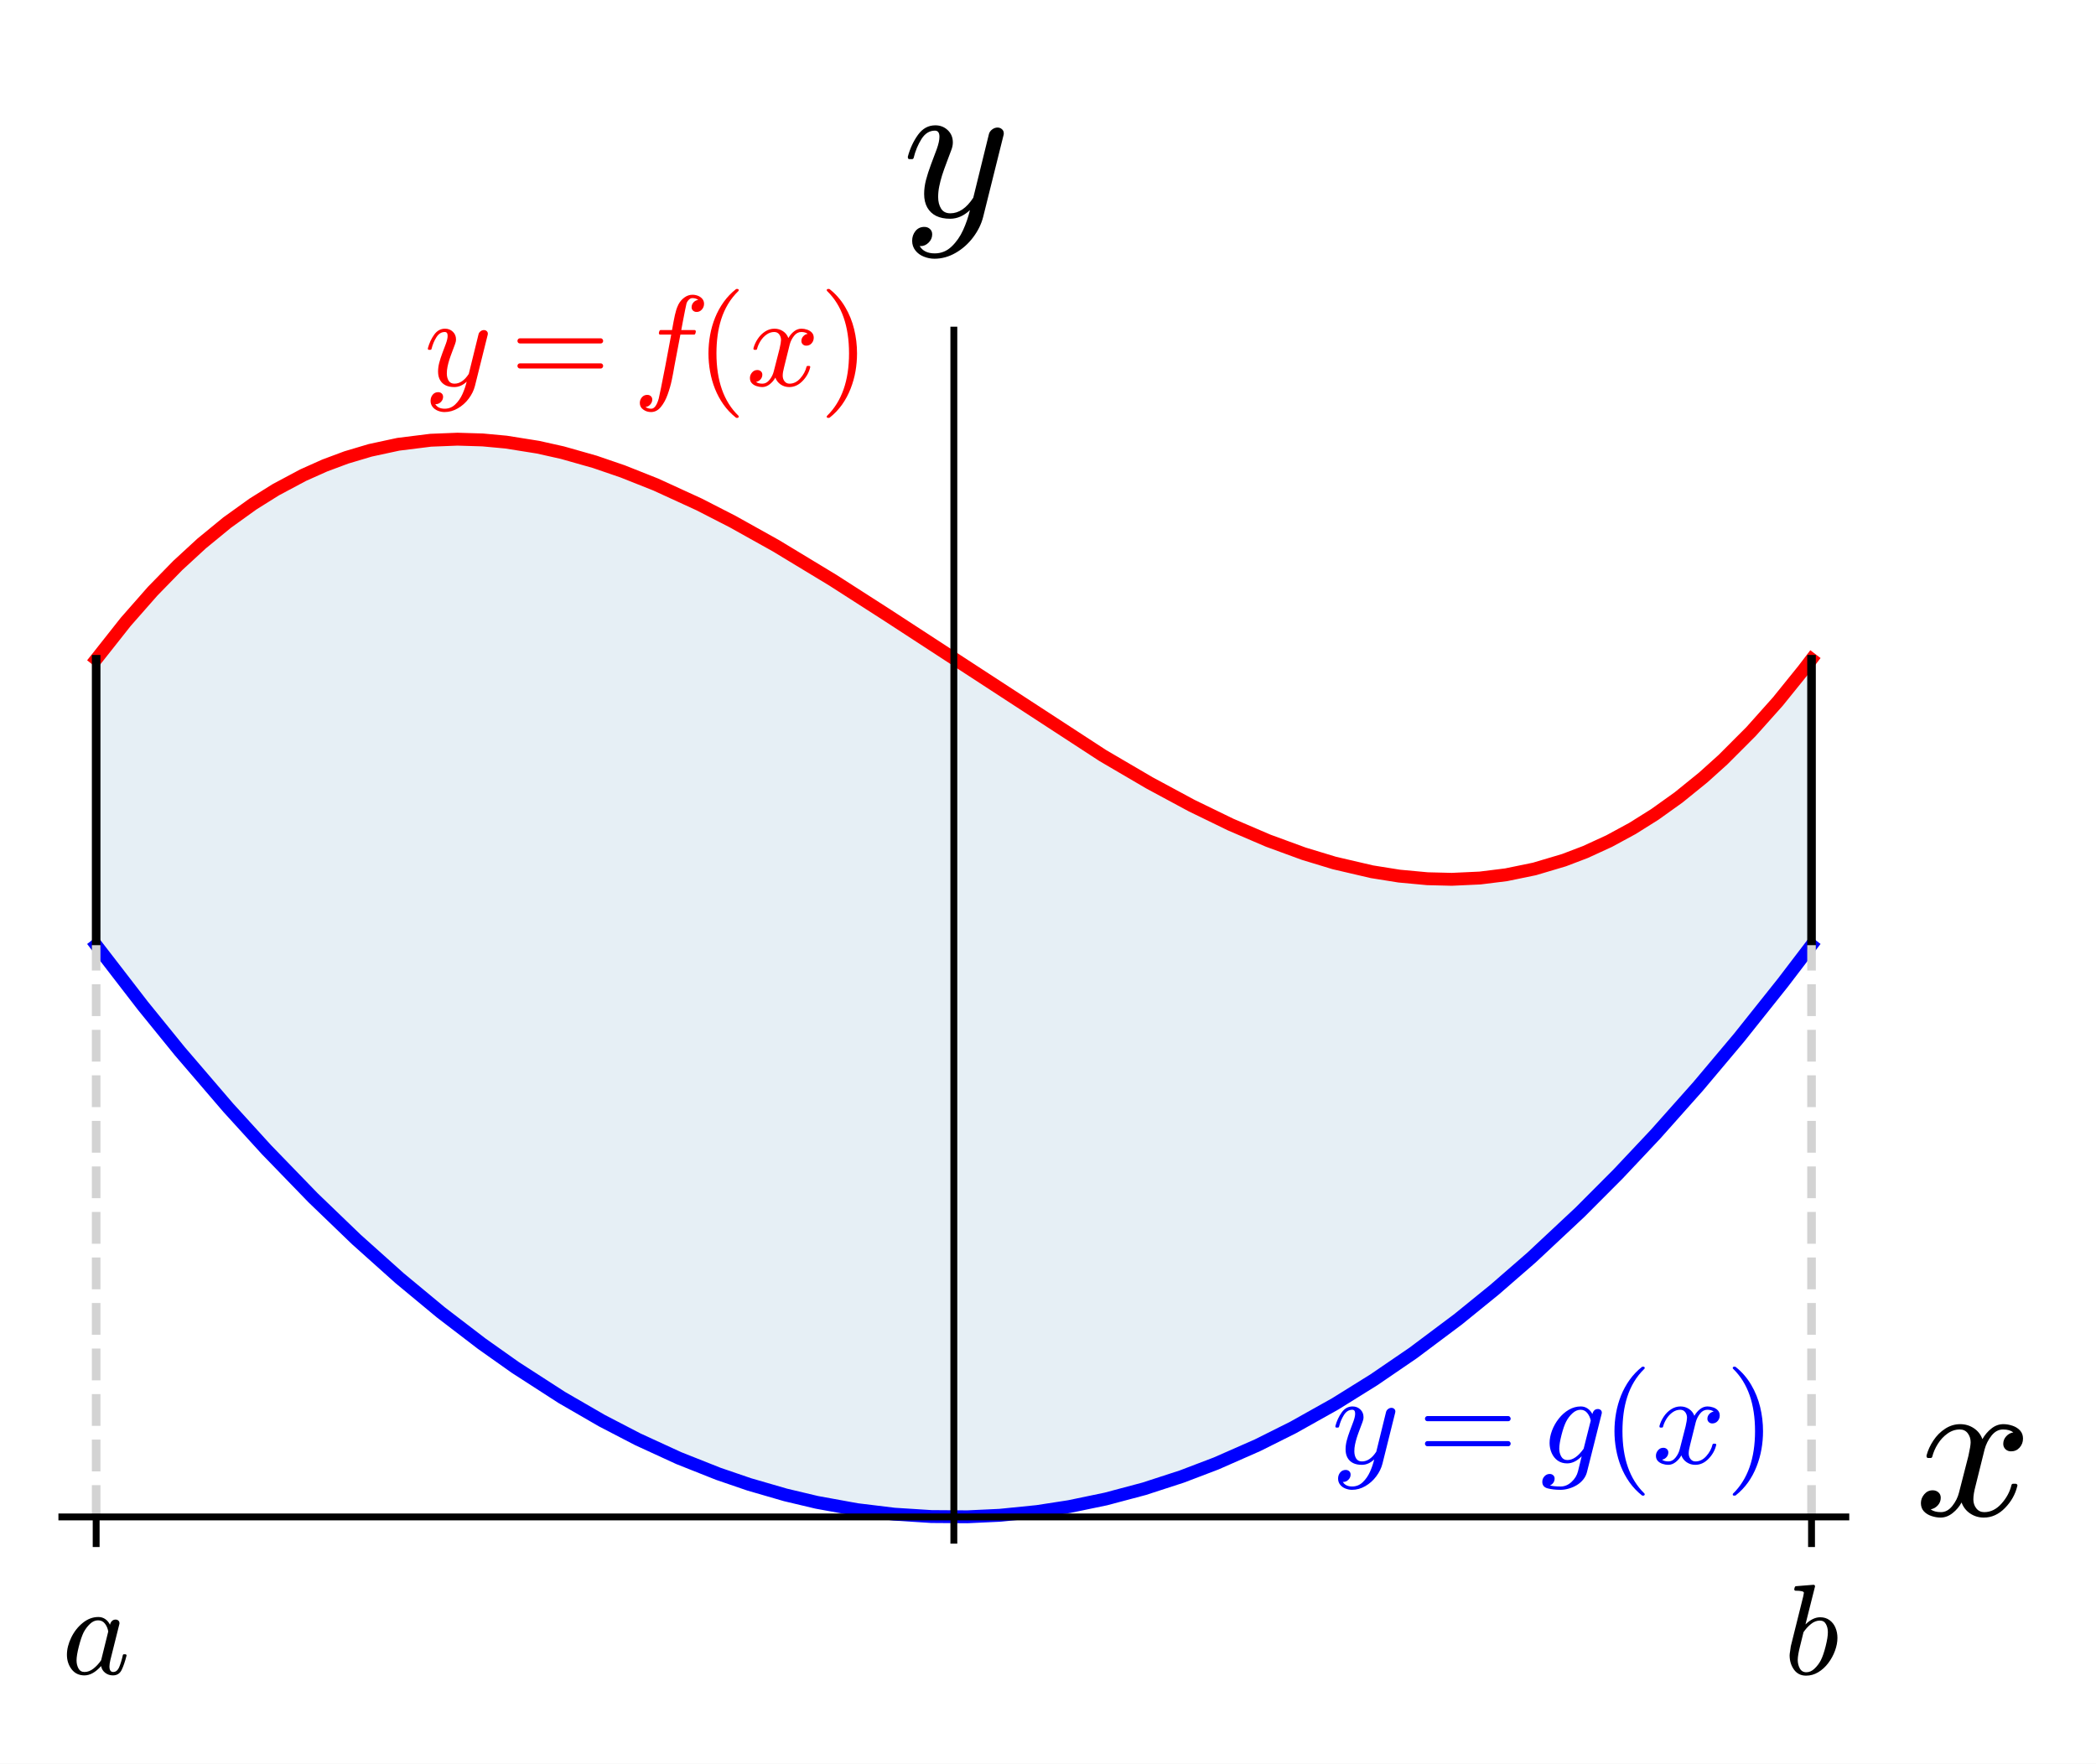
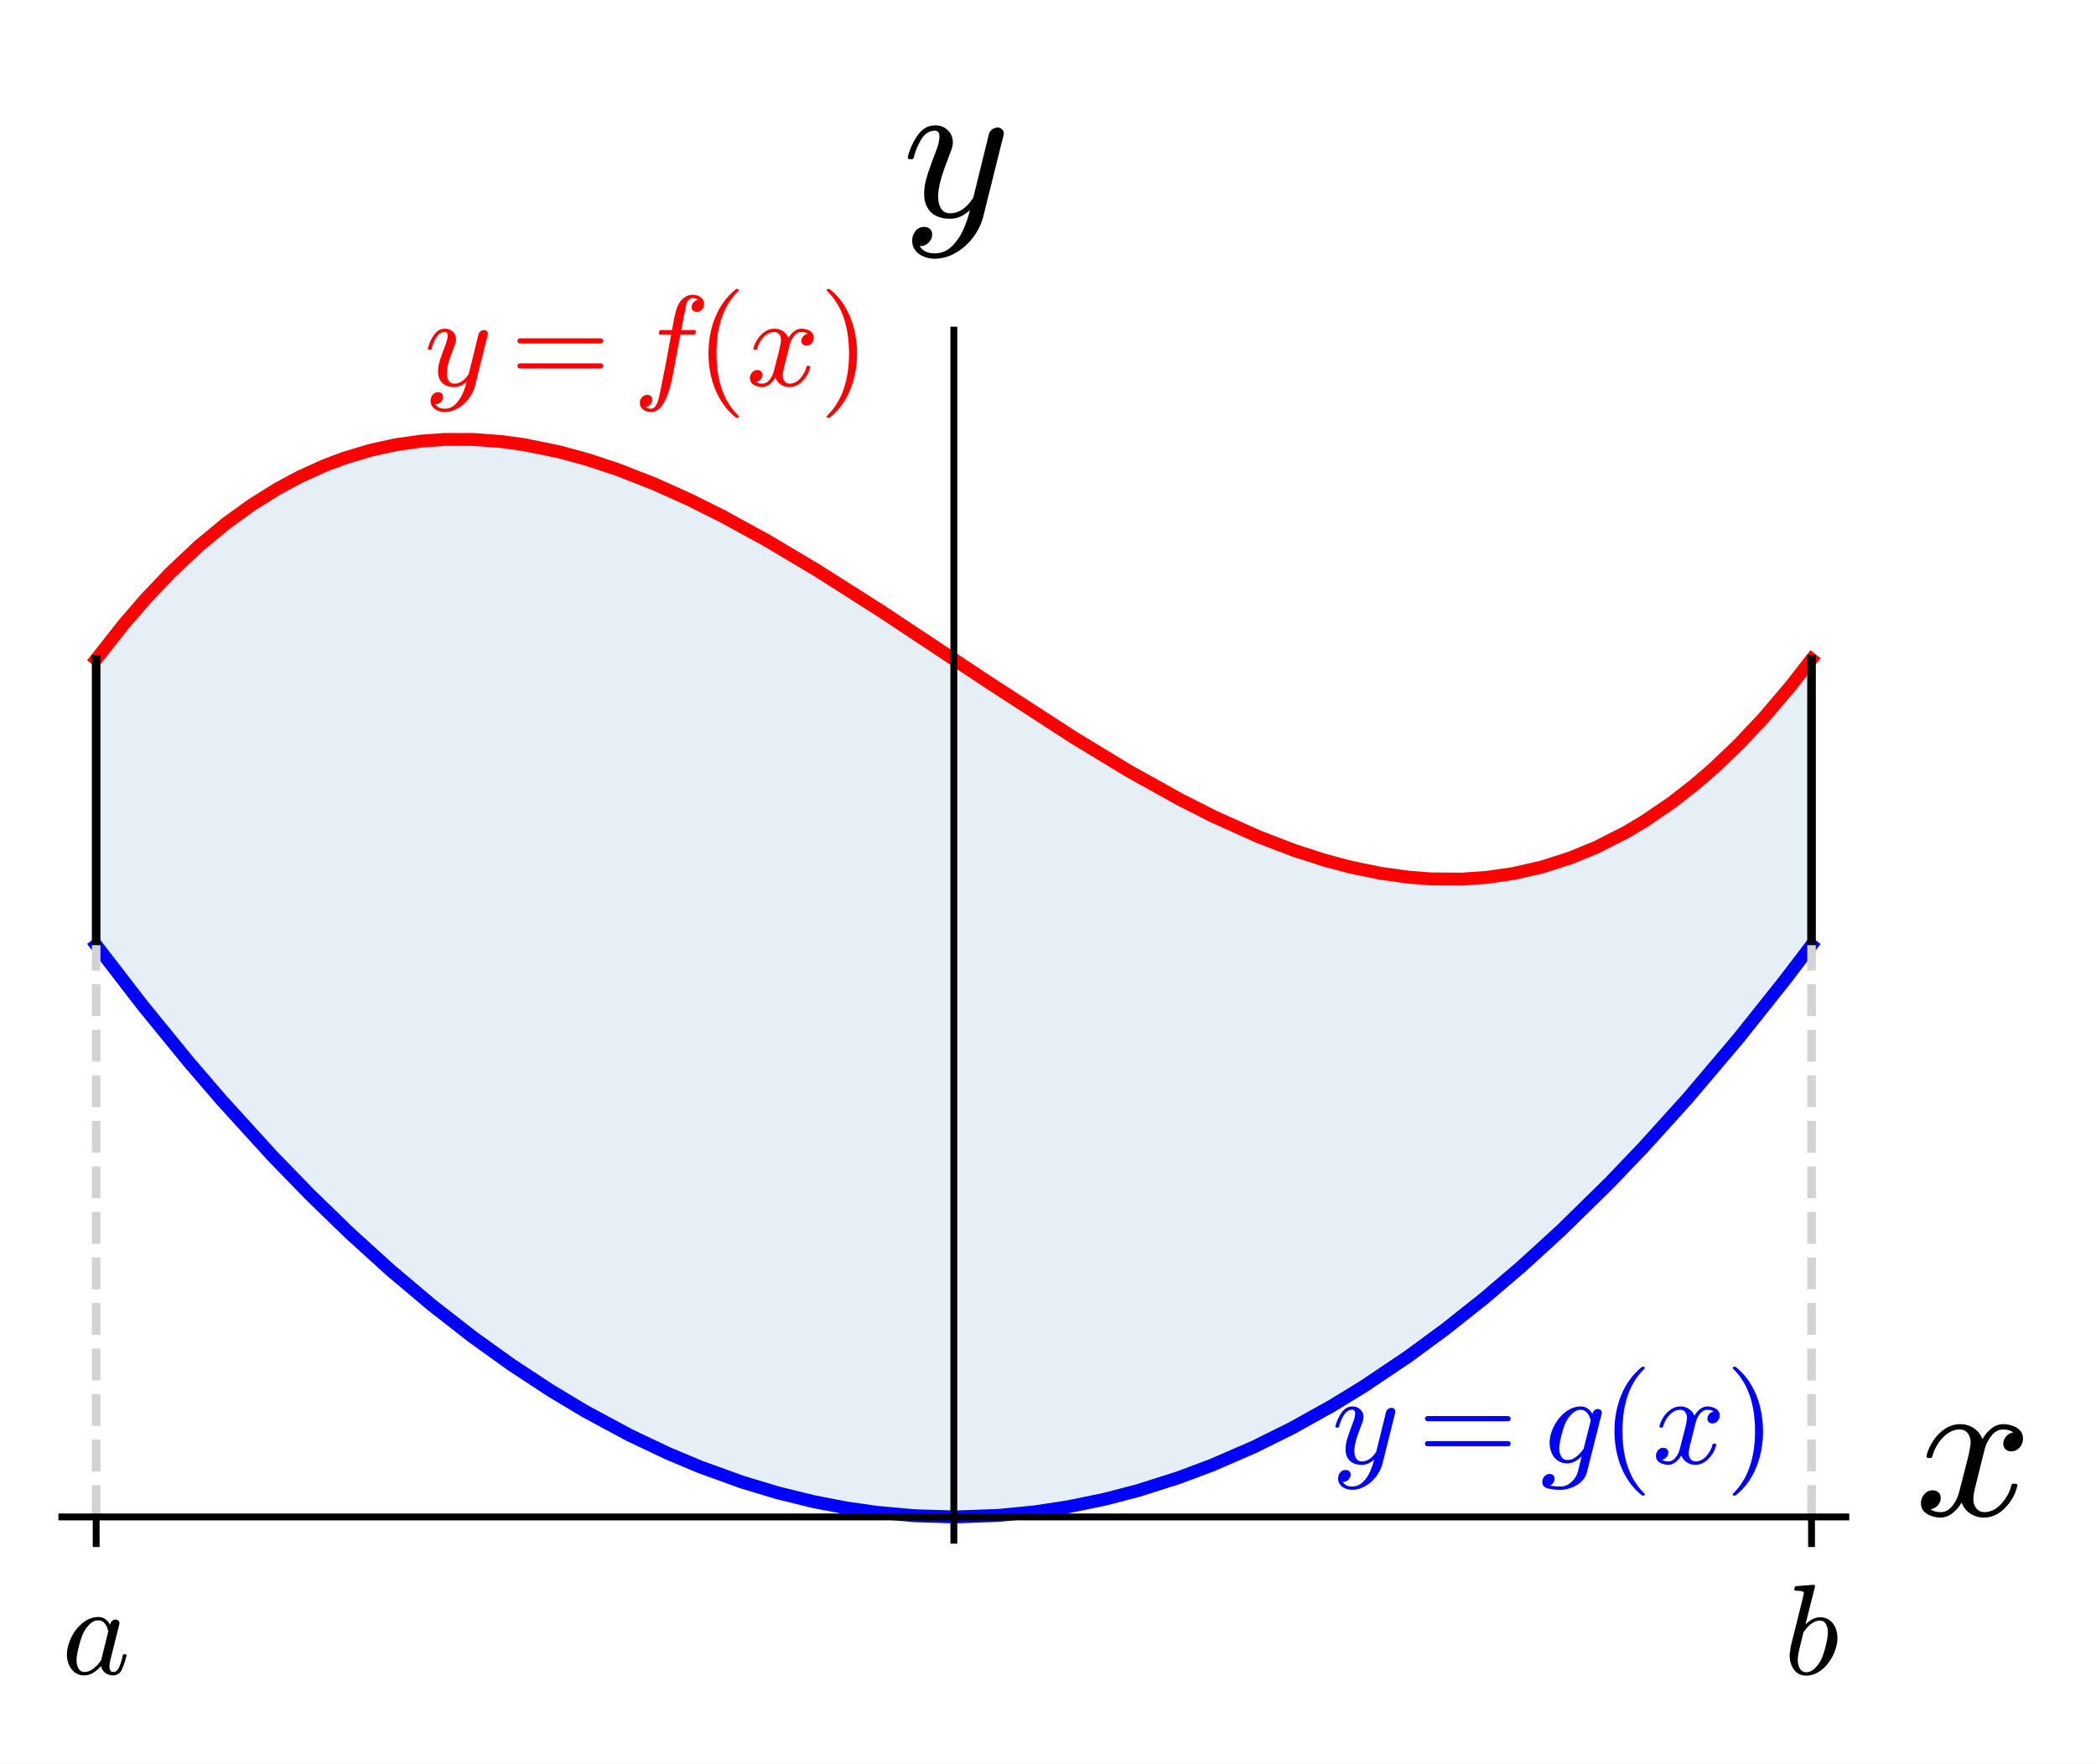
<svg xmlns="http://www.w3.org/2000/svg" xmlns:xlink="http://www.w3.org/1999/xlink" height="205.288pt" version="1.1" viewBox="0 0 243.975 205.288" width="243.975pt">
  <defs>
    <style type="text/css">
*{stroke-linecap:butt;stroke-linejoin:round;}
  </style>
  </defs>
  <g id="figure_1">
    <g id="patch_1">
      <path d="M 0 205.288  L 243.975 205.288  L 243.975 0  L 0 0  z " style="fill:#ffffff;" />
    </g>
    <g id="axes_1">
      <g id="patch_2">
        <path d="M 7.2 179.28  L 214.855 179.28  L 214.855 38.428  L 7.2 38.428  z " style="fill:#ffffff;" />
      </g>
      <g id="patch_3">
-         <path clip-path="url(#p7fbcb86a21)" d="M 210.862 110.015  L 209.954 111.22  L 209.259 112.136  L 207.785 114.054  L 206.452 115.765  L 206.137 116.165  L 204.367 118.394  L 204.094 118.733  L 203.01 120.072  L 201.501 121.911  L 200.395 123.24  L 199.409 124.41  L 198.56 125.406  L 197.785 126.309  L 196.535 127.747  L 195.984 128.374  L 195.054 129.424  L 194.129 130.456  L 192.343 132.417  L 191.808 132.995  L 191.082 133.776  L 190.089 134.831  L 188.564 136.426  L 188.109 136.895  L 186.904 138.126  L 185.301 139.734  L 184.274 140.745  L 183.861 141.148  L 182.958 142.02  L 181.765 143.157  L 180.336 144.493  L 179.536 145.23  L 179.251 145.49  L 177.526 147.042  L 176.251 148.163  L 175.998 148.383  L 175.11 149.148  L 174.161 149.955  L 172.67 151.198  L 171.51 152.144  L 170.4 153.032  L 170.089 153.278  L 168.776 154.302  L 168.1 154.82  L 166.919 155.711  L 166.012 156.383  L 164.707 157.329  L 163.269 158.346  L 162.935 158.579  L 162.006 159.217  L 160.843 160  L 159.628 160.798  L 158.211 161.705  L 157.966 161.859  L 156.248 162.916  L 155.524 163.35  L 154.86 163.742  L 154.171 164.142  L 152.696 164.977  L 152.051 165.333  L 150.818 165.998  L 149.63 166.62  L 148.557 167.166  L 147.261 167.805  L 147.073 167.895  L 145.65 168.566  L 144.498 169.09  L 144.075 169.278  L 143.082 169.71  L 141.432 170.398  L 140.967 170.586  L 139.221 171.263  L 138.208 171.638  L 137.278 171.97  L 136.376 172.28  L 135.413 172.6  L 134.803 172.796  L 133.765 173.119  L 132.823 173.399  L 131.112 173.878  L 130.16 174.127  L 129.258 174.352  L 128.46 174.542  L 127.723 174.71  L 126.083 175.058  L 125.83 175.108  L 124.971 175.273  L 123.782 175.485  L 122.222 175.735  L 121.953 175.774  L 120.923 175.917  L 119.675 176.072  L 118.446 176.204  L 117.242 176.313  L 116.675 176.358  L 115.653 176.428  L 114.191 176.504  L 113.923 176.515  L 112.609 176.555  L 111.118 176.571  L 110.339 176.568  L 109.971 176.564  L 108.362 176.524  L 107.886 176.505  L 106.858 176.455  L 105.432 176.362  L 104.229 176.263  L 103.225 176.165  L 102.156 176.046  L 101.327 175.943  L 100.729 175.863  L 99.607 175.7  L 98.725 175.561  L 97.948 175.429  L 96.033 175.07  L 95.539 174.969  L 94.453 174.737  L 93.103 174.426  L 92.358 174.244  L 91.787 174.099  L 90.679 173.806  L 88.994 173.329  L 88.023 173.037  L 87.089 172.745  L 86.15 172.438  L 85.011 172.051  L 84.908 172.015  L 83.785 171.615  L 82.325 171.07  L 81.366 170.696  L 80.114 170.19  L 79.139 169.781  L 78.231 169.389  L 77.475 169.053  L 76.096 168.423  L 75.025 167.916  L 74.034 167.433  L 73.035 166.932  L 71.934 166.366  L 71.796 166.293  L 69.898 165.275  L 69.569 165.093  L 68.756 164.639  L 67.246 163.771  L 66.585 163.382  L 64.999 162.423  L 64.185 161.919  L 63.18 161.283  L 62.165 160.628  L 61.408 160.13  L 60.529 159.543  L 59.428 158.792  L 58.589 158.208  L 57.487 157.429  L 56.324 156.588  L 55.629 156.077  L 53.979 154.839  L 53.804 154.705  L 52.378 153.602  L 51.492 152.902  L 50.702 152.27  L 49.14 150.995  L 47.961 150.011  L 47.319 149.468  L 46.235 148.538  L 45.369 147.783  L 44.048 146.613  L 43.416 146.045  L 42.024 144.776  L 41.73 144.504  L 40.213 143.084  L 39.581 142.484  L 38.297 141.248  L 37.691 140.656  L 36.662 139.642  L 34.982 137.955  L 34.224 137.181  L 33.34 136.268  L 32.258 135.138  L 31.397 134.227  L 29.756 132.464  L 29.469 132.152  L 28.401 130.981  L 26.75 129.141  L 26.706 129.092  L 24.799 126.919  L 24.526 126.605  L 23.153 125.006  L 22.339 124.047  L 21.53 123.084  L 20.232 121.522  L 19.27 120.349  L 17.797 118.528  L 17.698 118.406  L 16.368 116.736  L 15.027 115.029  L 14.107 113.843  L 13.013 112.419  L 12.112 111.235  L 11.193 110.015  L 11.193 76.737  L 11.956 75.732  L 12.95 74.457  L 13.982 73.173  L 14.637 72.38  L 15.293 71.603  L 16.357 70.377  L 17.069 69.581  L 17.77 68.816  L 18.61 67.923  L 19.451 67.055  L 19.722 66.781  L 20.689 65.825  L 21.656 64.903  L 22.52 64.108  L 22.756 63.896  L 23.463 63.27  L 24.17 62.662  L 24.95 62.012  L 25.691 61.414  L 26.432 60.834  L 27.321 60.164  L 27.91 59.734  L 28.788 59.115  L 29.449 58.666  L 30.11 58.231  L 30.919 57.718  L 32.096 57.009  L 32.865 56.569  L 33.635 56.148  L 34.242 55.829  L 35.279 55.31  L 36.263 54.848  L 37.532 54.294  L 37.793 54.186  L 38.79 53.793  L 39.549 53.512  L 40.308 53.248  L 41.482 52.872  L 42.784 52.5  L 43.095 52.418  L 44.033 52.187  L 45.246 51.922  L 46.355 51.715  L 47.785 51.494  L 48.038 51.461  L 49.381 51.31  L 50.134 51.244  L 51.089 51.182  L 51.923 51.145  L 53.245 51.12  L 54.355 51.13  L 55.783 51.185  L 56.18 51.208  L 57.161 51.281  L 58.574 51.421  L 58.906 51.461  L 60.021 51.609  L 60.867 51.739  L 61.713 51.882  L 62.62 52.053  L 63.118 52.153  L 64.427 52.439  L 65.46 52.687  L 66.466 52.948  L 67.373 53.199  L 68.097 53.409  L 69.235 53.758  L 70.018 54.011  L 70.943 54.322  L 71.868 54.647  L 72.474 54.868  L 73.716 55.337  L 74.479 55.637  L 75.63 56.105  L 76.33 56.399  L 77.767 57.024  L 78.365 57.293  L 79.716 57.916  L 80.587 58.33  L 81.362 58.706  L 82.121 59.082  L 83.658 59.862  L 84.099 60.091  L 85.264 60.705  L 86.567 61.409  L 87.051 61.675  L 88.517 62.493  L 89.445 63.021  L 90.31 63.52  L 91.694 64.331  L 92.278 64.678  L 93.686 65.525  L 94.499 66.02  L 95.281 66.501  L 96.92 67.52  L 97.183 67.685  L 98.6 68.58  L 99.012 68.843  L 100.278 69.654  L 101.841 70.665  L 102.17 70.878  L 103.266 71.594  L 104.657 72.507  L 105.105 72.803  L 106.723 73.873  L 107.998 74.719  L 108.257 74.891  L 109.835 75.942  L 110.26 76.225  L 111.988 77.378  L 112.263 77.561  L 113.606 78.455  L 114.52 79.063  L 115.09 79.441  L 116.829 80.592  L 117.88 81.284  L 118.433 81.647  L 119.256 82.185  L 120.351 82.898  L 121.941 83.926  L 122.28 84.144  L 124.014 85.248  L 124.795 85.741  L 125.542 86.209  L 126.493 86.8  L 127.284 87.287  L 128.372 87.951  L 129.616 88.7  L 130.852 89.432  L 132.045 90.128  L 132.482 90.38  L 133.796 91.126  L 134.737 91.652  L 135.34 91.984  L 136.281 92.495  L 137.965 93.388  L 138.706 93.771  L 139.884 94.367  L 140.24 94.544  L 141.792 95.299  L 142.563 95.663  L 143.259 95.985  L 144.981 96.755  L 145.242 96.868  L 147.046 97.624  L 147.622 97.856  L 148.42 98.169  L 149.83 98.698  L 150.96 99.1  L 151.761 99.372  L 152.719 99.684  L 154.079 100.101  L 154.502 100.224  L 155.321 100.453  L 156.958 100.876  L 157.912 101.1  L 158.638 101.259  L 159.696 101.472  L 160.224 101.57  L 161.383 101.767  L 162.871 101.979  L 163.91 102.1  L 164.824 102.188  L 166.156 102.283  L 166.725 102.311  L 167.546 102.34  L 168.986 102.353  L 170.189 102.328  L 170.465 102.317  L 171.401 102.267  L 172.275 102.201  L 173.149 102.116  L 173.495 102.077  L 174.49 101.949  L 175.313 101.824  L 176.136 101.682  L 177.185 101.474  L 177.776 101.344  L 178.612 101.145  L 179.754 100.842  L 180.538 100.613  L 181.289 100.377  L 182.041 100.126  L 183.15 99.725  L 183.376 99.639  L 184.534 99.176  L 185.551 98.735  L 186.312 98.386  L 187.072 98.019  L 187.31 97.901  L 188.066 97.514  L 188.821 97.109  L 190.018 96.431  L 190.574 96.1  L 191.321 95.641  L 192.068 95.164  L 192.614 94.803  L 193.579 94.142  L 194.37 93.577  L 195.162 92.991  L 195.38 92.826  L 196.387 92.043  L 197.322 91.284  L 198.257 90.495  L 199.279 89.597  L 200.265 88.696  L 200.54 88.439  L 201.72 87.303  L 202.501 86.524  L 203.282 85.721  L 203.825 85.151  L 204.605 84.311  L 205.451 83.376  L 206.296 82.414  L 206.945 81.656  L 207.582 80.898  L 208.275 80.054  L 208.968 79.191  L 209.928 77.964  L 210.862 76.737  z " style="fill:#cde0eb;opacity:0.5;" />
+         <path clip-path="url(#p147204008f)" d="M 210.862 110.015  L 209.446 111.89  L 208.98 112.5  L 207.57 114.332  L 207.209 114.797  L 205.632 116.806  L 204.595 118.109  L 203.825 119.066  L 202.835 120.287  L 201.441 121.984  L 200.878 122.661  L 199.587 124.199  L 198.841 125.078  L 198.058 125.992  L 196.956 127.265  L 195.889 128.482  L 194.366 130.192  L 193.911 130.697  L 192.52 132.224  L 191.629 133.189  L 190.778 134.1  L 189.817 135.117  L 188.759 136.224  L 187.739 137.275  L 186.819 138.212  L 185.618 139.418  L 184.374 140.647  L 184.053 140.961  L 182.726 142.244  L 181.539 143.371  L 181.239 143.653  L 179.776 145.01  L 179.147 145.585  L 177.806 146.793  L 176.734 147.741  L 175.922 148.449  L 174.267 149.866  L 174.011 150.081  L 172.81 151.082  L 172.208 151.576  L 171.145 152.438  L 169.529 153.717  L 168.728 154.339  L 167.299 155.426  L 166.384 156.109  L 165.642 156.654  L 164.914 157.181  L 163.512 158.177  L 162.835 158.648  L 162.169 159.106  L 160.418 160.281  L 159.226 161.058  L 158.378 161.6  L 158.102 161.773  L 156.52 162.751  L 155.441 163.399  L 154.93 163.7  L 153.849 164.327  L 153.055 164.776  L 151.342 165.718  L 150.308 166.268  L 149.67 166.6  L 148.621 167.134  L 147.427 167.724  L 146.776 168.038  L 145.589 168.595  L 144.567 169.059  L 143.529 169.517  L 142.674 169.883  L 141.16 170.508  L 140.886 170.618  L 139.217 171.265  L 138.868 171.396  L 137.622 171.848  L 136.161 172.353  L 135.615 172.534  L 134.138 173.005  L 133.337 173.248  L 132.915 173.372  L 131.634 173.736  L 130.761 173.971  L 129.823 174.212  L 128.52 174.528  L 127.441 174.772  L 126.293 175.015  L 125.597 175.154  L 124.204 175.412  L 123.415 175.547  L 122.078 175.756  L 121.429 175.849  L 120.199 176.01  L 119.471 176.095  L 118.255 176.222  L 117.85 176.26  L 116.907 176.34  L 115.518 176.437  L 114.9 176.471  L 113.74 176.522  L 112.225 176.562  L 112.025 176.565  L 110.793 176.571  L 109.216 176.549  L 108.125 176.515  L 107.915 176.507  L 106.997 176.463  L 105.671 176.38  L 104.125 176.253  L 103.744 176.217  L 102.68 176.106  L 101.374 175.949  L 100.681 175.856  L 99.752 175.722  L 98.28 175.486  L 97.25 175.304  L 96.67 175.195  L 95.486 174.958  L 94.234 174.688  L 93.747 174.577  L 92.798 174.352  L 91.482 174.02  L 90.661 173.801  L 89.598 173.505  L 87.962 173.019  L 87.664 172.926  L 86.834 172.663  L 85.668 172.277  L 84.242 171.78  L 83.396 171.473  L 82.087 170.978  L 81.497 170.748  L 80.228 170.237  L 79.415 169.898  L 78.478 169.496  L 77.691 169.15  L 76.669 168.688  L 75.636 168.207  L 74.863 167.838  L 73.373 167.103  L 72.261 166.536  L 71.452 166.113  L 69.937 165.296  L 69.756 165.197  L 68.005 164.211  L 67.748 164.063  L 66.541 163.356  L 65.243 162.573  L 64.204 161.931  L 63.083 161.221  L 62.703 160.977  L 61.511 160.198  L 60.144 159.281  L 59.536 158.866  L 58.656 158.256  L 57.024 157.096  L 56.014 156.361  L 55.096 155.681  L 54.208 155.013  L 52.881 153.994  L 52.293 153.535  L 51.676 153.049  L 50.121 151.799  L 49.434 151.237  L 48.271 150.272  L 47.491 149.614  L 45.928 148.271  L 45.327 147.746  L 44.383 146.913  L 43.582 146.195  L 42.33 145.057  L 41.648 144.428  L 39.955 142.84  L 39.035 141.961  L 38.223 141.176  L 37.193 140.167  L 36.772 139.751  L 35.117 138.092  L 34.36 137.32  L 33.142 136.063  L 32.273 135.154  L 31.073 133.882  L 30.288 133.04  L 29.356 132.029  L 28.491 131.081  L 27.715 130.221  L 26.224 128.547  L 25.252 127.44  L 24.649 126.747  L 23.164 125.019  L 22.171 123.847  L 21.37 122.892  L 20.127 121.394  L 18.849 119.831  L 17.857 118.604  L 17.207 117.792  L 15.811 116.03  L 15.36 115.455  L 14.463 114.304  L 12.763 112.092  L 11.938 111.005  L 11.193 110.015  L 11.193 76.737  L 12.303 75.282  L 13.342 73.964  L 13.773 73.43  L 14.43 72.63  L 15.087 71.846  L 15.855 70.95  L 16.624 70.077  L 16.935 69.729  L 17.824 68.757  L 18.714 67.814  L 18.993 67.525  L 19.806 66.697  L 20.619 65.894  L 21.039 65.487  L 21.745 64.82  L 22.437 64.183  L 23.129 63.563  L 23.927 62.869  L 24.595 62.306  L 25.262 61.758  L 26.364 60.886  L 27.529 60.011  L 28.517 59.303  L 29.34 58.739  L 30.179 58.186  L 31.43 57.405  L 32.335 56.871  L 32.824 56.593  L 34.05 55.929  L 34.873 55.509  L 35.697 55.11  L 35.851 55.038  L 36.878 54.574  L 37.81 54.179  L 38.743 53.811  L 38.971 53.724  L 40.054 53.335  L 41.374 52.905  L 42.469 52.586  L 43.061 52.427  L 43.86 52.228  L 44.659 52.046  L 45.142 51.944  L 46.089 51.762  L 46.826 51.637  L 47.56 51.526  L 48.294 51.429  L 49.003 51.348  L 49.993 51.256  L 50.878 51.194  L 51.762 51.151  L 52.642 51.126  L 52.979 51.122  L 54.037 51.124  L 55.013 51.15  L 55.921 51.193  L 56.828 51.254  L 57.733 51.332  L 58.296 51.39  L 59.483 51.534  L 60.438 51.671  L 61.001 51.76  L 62.55 52.039  L 62.982 52.125  L 64.433 52.44  L 65.104 52.6  L 66.27 52.896  L 67.663 53.282  L 68.341 53.482  L 69.437 53.822  L 70.814 54.278  L 71.725 54.596  L 71.929 54.669  L 73.255 55.16  L 73.943 55.425  L 75.668 56.121  L 76.204 56.346  L 77.641 56.969  L 78.152 57.197  L 79.393 57.765  L 80.236 58.162  L 81.49 58.769  L 82.604 59.324  L 83.092 59.572  L 84.121 60.102  L 85.654 60.914  L 86.303 61.265  L 87.067 61.684  L 88.311 62.377  L 89.172 62.865  L 90.028 63.357  L 91.575 64.261  L 92.363 64.729  L 93.246 65.259  L 94.841 66.23  L 95.081 66.377  L 96.588 67.312  L 97.319 67.77  L 98.698 68.643  L 99.576 69.203  L 100.675 69.909  L 101.412 70.386  L 102.489 71.086  L 103.169 71.531  L 104.852 72.635  L 105.688 73.188  L 106.598 73.79  L 107.519 74.401  L 108.543 75.082  L 109.078 75.438  L 110.196 76.183  L 111.873 77.301  L 112.663 77.827  L 113.902 78.652  L 114.193 78.845  L 115.302 79.582  L 116.612 80.449  L 117.293 80.897  L 118.635 81.779  L 119.25 82.181  L 120.42 82.943  L 121.555 83.678  L 122.39 84.214  L 123.141 84.694  L 124.985 85.86  L 125.75 86.338  L 126.945 87.079  L 127.886 87.656  L 128.376 87.953  L 130.023 88.943  L 130.209 89.053  L 131.364 89.732  L 132.792 90.557  L 133.38 90.892  L 134.479 91.509  L 135.355 91.993  L 136.975 92.867  L 137.379 93.081  L 138.415 93.621  L 139.512 94.181  L 140.256 94.553  L 141.351 95.088  L 142.942 95.839  L 143.922 96.286  L 144.538 96.56  L 145.994 97.188  L 146.445 97.377  L 147.987 98  L 148.467 98.186  L 149.18 98.457  L 150.618 98.98  L 151.771 99.376  L 153.008 99.775  L 153.906 100.05  L 154.274 100.158  L 155.945 100.62  L 156.576 100.782  L 157.278 100.953  L 158.866 101.307  L 159.594 101.452  L 160.695 101.653  L 161.596 101.8  L 162.338 101.908  L 163.16 102.015  L 163.982 102.108  L 164.632 102.171  L 165.514 102.242  L 166.539 102.303  L 167.546 102.34  L 168.61 102.355  L 169.387 102.349  L 170.164 102.328  L 170.49 102.316  L 171.297 102.273  L 172.105 102.215  L 172.987 102.133  L 173.617 102.063  L 174.333 101.971  L 175.333 101.821  L 176.182 101.673  L 177.032 101.506  L 178.179 101.25  L 178.735 101.114  L 179.523 100.906  L 180.787 100.536  L 181.335 100.362  L 182.082 100.112  L 182.828 99.845  L 183.269 99.68  L 184.573 99.159  L 185.794 98.626  L 186.996 98.057  L 187.67 97.719  L 188.446 97.312  L 189.221 96.887  L 189.602 96.672  L 190.39 96.211  L 191.178 95.73  L 191.387 95.599  L 192.327 94.994  L 193.121 94.46  L 193.914 93.906  L 194.525 93.464  L 195.264 92.914  L 196.002 92.346  L 197.174 91.405  L 198.077 90.649  L 198.687 90.121  L 199.489 89.408  L 200.589 88.393  L 201.393 87.623  L 202.348 86.678  L 203.303 85.699  L 203.401 85.597  L 204.326 84.615  L 205.25 83.6  L 205.977 82.78  L 207.142 81.423  L 207.653 80.812  L 208.423 79.871  L 209.081 79.048  L 209.74 78.208  L 210.862 76.737  z " style="fill:#cde0eb;opacity:0.5;" />
      </g>
      <g id="matplotlib.axis_1">
        <g id="xtick_1">
          <g id="line2d_1">
            <defs>
-               <path d="M 0 0  L 0 3.5  " id="m92820d88c0" style="stroke:#000000;stroke-width:0.8;" />
+               <path d="M 0 0  L 0 3.5  " id="m48e0ab5bf4" style="stroke:#000000;stroke-width:0.8;" />
            </defs>
            <g>
-               <use style="stroke:#000000;stroke-width:0.8;" x="11.193" xlink:href="#m92820d88c0" y="176.571" />
+               <use style="stroke:#000000;stroke-width:0.8;" x="11.193" xlink:href="#m48e0ab5bf4" y="176.571" />
            </g>
          </g>
          <g id="text_1">
            <defs>
              <path d="M 17.391 -1.125  Q 11.078 -1.125 7.438 3.641  Q 3.812 8.406 3.812 14.891  Q 3.812 21.297 7.125 28.172  Q 10.453 35.062 16.094 39.625  Q 21.734 44.188 28.219 44.188  Q 31.203 44.188 33.547 42.578  Q 35.891 40.969 37.203 38.188  Q 38.328 42.188 41.609 42.188  Q 42.875 42.188 43.719 41.422  Q 44.578 40.672 44.578 39.406  Q 44.578 39.109 44.547 38.953  Q 44.531 38.812 44.484 38.625  L 37.5 10.688  Q 36.812 7.719 36.812 5.812  Q 36.812 1.516 39.703 1.516  Q 42.828 1.516 44.453 5.484  Q 46.094 9.469 47.219 14.703  Q 47.406 15.281 48 15.281  L 49.219 15.281  Q 49.609 15.281 49.844 14.938  Q 50.094 14.594 50.094 14.312  Q 48.344 7.328 46.266 3.094  Q 44.188 -1.125 39.5 -1.125  Q 36.141 -1.125 33.547 0.844  Q 30.953 2.828 30.328 6.109  Q 23.875 -1.125 17.391 -1.125  z M 17.484 1.516  Q 21.094 1.516 24.484 4.219  Q 27.875 6.938 30.328 10.594  Q 30.422 10.688 30.422 10.891  L 35.797 32.625  L 35.891 32.906  Q 35.297 36.469 33.312 39.031  Q 31.344 41.609 27.984 41.609  Q 24.609 41.609 21.703 38.844  Q 18.797 36.078 16.797 32.328  Q 14.844 28.328 13.062 21.344  Q 11.281 14.359 11.281 10.5  Q 11.281 7.031 12.766 4.266  Q 14.266 1.516 17.484 1.516  z " id="Cmmi10-97" />
            </defs>
            <g transform="translate(7.218368 194.969)scale(0.15 -0.15)">
              <use transform="translate(0 0.8125)" xlink:href="#Cmmi10-97" />
            </g>
          </g>
        </g>
        <g id="xtick_2">
          <g id="line2d_2">
            <g>
-               <use style="stroke:#000000;stroke-width:0.8;" x="210.862" xlink:href="#m92820d88c0" y="176.571" />
+               <use style="stroke:#000000;stroke-width:0.8;" x="210.862" xlink:href="#m48e0ab5bf4" y="176.571" />
            </g>
          </g>
          <g id="text_2">
            <defs>
              <path d="M 17.281 -1.125  Q 11.234 -1.125 7.859 3.609  Q 4.5 8.344 4.5 14.703  Q 4.5 15.625 4.953 18.328  Q 5.422 21.047 5.422 21.688  L 15.094 60.5  Q 15.484 62.203 15.578 63.188  Q 15.578 64.797 9.078 64.797  Q 8.109 64.797 8.109 66.109  Q 8.156 66.359 8.328 66.984  Q 8.5 67.625 8.766 67.969  Q 9.031 68.312 9.516 68.312  L 23 69.391  Q 24.219 69.391 24.219 68.109  L 16.797 38.625  Q 22.469 44.188 28.219 44.188  Q 32.469 44.188 35.516 41.938  Q 38.578 39.703 40.094 36.031  Q 41.609 32.375 41.609 28.219  Q 41.609 23.391 39.719 18.234  Q 37.844 13.094 34.516 8.672  Q 31.203 4.25 26.75 1.562  Q 22.312 -1.125 17.281 -1.125  z M 17.484 1.516  Q 20.906 1.516 23.875 4.375  Q 26.859 7.234 28.719 10.797  Q 30.719 14.797 32.453 21.656  Q 34.188 28.516 34.188 32.625  Q 34.188 36.188 32.688 38.891  Q 31.203 41.609 27.984 41.609  Q 24.359 41.609 21.062 38.938  Q 17.781 36.281 15.281 32.625  L 12.5 21.297  Q 10.891 14.984 10.797 11.188  Q 10.797 7.422 12.422 4.469  Q 14.062 1.516 17.484 1.516  z " id="Cmmi10-98" />
            </defs>
            <g transform="translate(207.6368 194.969)scale(0.15 -0.15)">
              <use transform="translate(0 0.609375)" xlink:href="#Cmmi10-98" />
            </g>
          </g>
        </g>
        <g id="text_3">
          <defs>
            <path d="M 7.812 2.875  Q 9.578 1.516 12.797 1.516  Q 15.922 1.516 18.312 4.516  Q 20.703 7.516 21.578 11.078  L 26.125 28.812  Q 27.203 33.641 27.203 35.406  Q 27.203 37.891 25.812 39.75  Q 24.422 41.609 21.922 41.609  Q 18.75 41.609 15.969 39.625  Q 13.188 37.641 11.281 34.594  Q 9.375 31.547 8.594 28.422  Q 8.406 27.781 7.812 27.781  L 6.594 27.781  Q 5.812 27.781 5.812 28.719  L 5.812 29  Q 6.781 32.719 9.125 36.25  Q 11.469 39.797 14.859 41.984  Q 18.266 44.188 22.125 44.188  Q 25.781 44.188 28.734 42.234  Q 31.688 40.281 32.906 36.922  Q 34.625 39.984 37.281 42.078  Q 39.938 44.188 43.109 44.188  Q 45.266 44.188 47.5 43.422  Q 49.75 42.672 51.172 41.109  Q 52.594 39.547 52.594 37.203  Q 52.594 34.672 50.953 32.828  Q 49.312 31 46.781 31  Q 45.172 31 44.094 32.031  Q 43.016 33.062 43.016 34.625  Q 43.016 36.719 44.453 38.297  Q 45.906 39.891 47.906 40.188  Q 46.094 41.609 42.922 41.609  Q 39.703 41.609 37.328 38.625  Q 34.969 35.641 33.984 31.984  L 29.594 14.312  Q 28.516 10.297 28.516 7.719  Q 28.516 5.172 29.953 3.344  Q 31.391 1.516 33.797 1.516  Q 38.484 1.516 42.156 5.641  Q 45.844 9.766 47.016 14.703  Q 47.219 15.281 47.797 15.281  L 49.031 15.281  Q 49.422 15.281 49.656 15.016  Q 49.906 14.75 49.906 14.406  Q 49.906 14.312 49.812 14.109  Q 48.391 8.156 43.844 3.516  Q 39.312 -1.125 33.594 -1.125  Q 29.938 -1.125 26.984 0.844  Q 24.031 2.828 22.797 6.203  Q 21.234 3.266 18.469 1.062  Q 15.719 -1.125 12.594 -1.125  Q 10.453 -1.125 8.172 -0.359  Q 5.906 0.391 4.484 1.953  Q 3.078 3.516 3.078 5.906  Q 3.078 8.25 4.703 10.172  Q 6.344 12.109 8.797 12.109  Q 10.453 12.109 11.578 11.109  Q 12.703 10.109 12.703 8.5  Q 12.703 6.391 11.297 4.828  Q 9.906 3.266 7.812 2.875  z " id="Cmmi10-120" />
          </defs>
          <g transform="translate(222.8551 176.5713)scale(0.24 -0.24)">
            <use transform="translate(0 0.8125)" xlink:href="#Cmmi10-120" />
          </g>
        </g>
      </g>
      <g id="matplotlib.axis_2">
        <g id="text_4">
          <defs>
            <path d="M 8.406 -14.312  Q 10.5 -17.922 15.719 -17.922  Q 20.453 -17.922 23.922 -14.594  Q 27.391 -11.281 29.516 -6.562  Q 31.641 -1.859 32.812 3.078  Q 28.375 -1.125 23.188 -1.125  Q 19.234 -1.125 16.453 0.234  Q 13.672 1.609 12.125 4.312  Q 10.594 7.031 10.594 10.891  Q 10.594 14.156 11.469 17.594  Q 12.359 21.047 13.938 25.266  Q 15.531 29.5 16.703 32.625  Q 18.016 36.281 18.016 38.625  Q 18.016 41.609 15.828 41.609  Q 11.859 41.609 9.297 37.531  Q 6.734 33.453 5.516 28.422  Q 5.328 27.781 4.688 27.781  L 3.516 27.781  Q 2.688 27.781 2.688 28.719  L 2.688 29  Q 4.297 34.969 7.609 39.578  Q 10.938 44.188 16.016 44.188  Q 19.578 44.188 22.047 41.844  Q 24.516 39.5 24.516 35.891  Q 24.516 34.031 23.688 31.984  Q 23.25 30.766 21.688 26.656  Q 20.125 22.562 19.281 19.875  Q 18.453 17.188 17.922 14.594  Q 17.391 12.016 17.391 9.422  Q 17.391 6.109 18.797 3.812  Q 20.219 1.516 23.297 1.516  Q 29.5 1.516 34.422 9.078  L 42 39.891  Q 42.328 41.219 43.547 42.156  Q 44.781 43.109 46.188 43.109  Q 47.406 43.109 48.312 42.328  Q 49.219 41.547 49.219 40.281  Q 49.219 39.703 49.125 39.5  L 39.203 -0.297  Q 37.891 -5.422 34.375 -10.109  Q 30.859 -14.797 25.906 -17.656  Q 20.953 -20.516 15.578 -20.516  Q 12.984 -20.516 10.438 -19.5  Q 7.906 -18.5 6.344 -16.5  Q 4.781 -14.5 4.781 -11.812  Q 4.781 -9.078 6.391 -7.078  Q 8.016 -5.078 10.688 -5.078  Q 12.312 -5.078 13.406 -6.078  Q 14.5 -7.078 14.5 -8.688  Q 14.5 -10.984 12.781 -12.688  Q 11.078 -14.406 8.797 -14.406  Q 8.688 -14.359 8.594 -14.328  Q 8.5 -14.312 8.406 -14.312  z " id="Cmmi10-121" />
          </defs>
          <g transform="translate(105.0276 25.3875)scale(0.24 -0.24)">
            <use transform="translate(0 0.8125)" xlink:href="#Cmmi10-121" />
          </g>
        </g>
      </g>
      <g id="line2d_3">
-         <path clip-path="url(#p7fbcb86a21)" d="M 11.193 76.737  L 14.637 72.38  L 17.77 68.816  L 20.689 65.825  L 23.463 63.27  L 26.432 60.834  L 29.449 58.666  L 32.096 57.009  L 35.279 55.31  L 37.793 54.186  L 40.308 53.248  L 43.095 52.418  L 46.355 51.715  L 50.134 51.244  L 53.245 51.12  L 56.18 51.208  L 58.906 51.461  L 62.62 52.053  L 65.46 52.687  L 69.235 53.758  L 72.474 54.868  L 76.33 56.399  L 81.362 58.706  L 85.264 60.705  L 90.31 63.52  L 96.92 67.52  L 103.266 71.594  L 128.372 87.951  L 133.796 91.126  L 138.706 93.771  L 143.259 95.985  L 147.622 97.856  L 151.761 99.372  L 155.321 100.453  L 159.696 101.472  L 162.871 101.979  L 166.156 102.283  L 168.986 102.353  L 172.275 102.201  L 175.313 101.824  L 178.612 101.145  L 182.041 100.126  L 184.534 99.176  L 187.31 97.901  L 190.018 96.431  L 192.614 94.803  L 195.38 92.826  L 198.257 90.495  L 200.54 88.439  L 203.825 85.151  L 206.945 81.656  L 209.928 77.964  L 210.862 76.737  L 210.862 76.737  " style="fill:none;stroke:#ff0000;stroke-linecap:square;stroke-width:1.5;" />
+         <path clip-path="url(#p147204008f)" d="M 11.193 76.737  L 14.43 72.63  L 16.935 69.729  L 19.806 66.697  L 23.129 63.563  L 26.364 60.886  L 29.34 58.739  L 32.335 56.871  L 34.873 55.509  L 37.81 54.179  L 40.054 53.335  L 43.061 52.427  L 46.089 51.762  L 49.003 51.348  L 51.762 51.151  L 55.013 51.15  L 58.296 51.39  L 61.001 51.76  L 65.104 52.6  L 68.341 53.482  L 71.929 54.669  L 76.204 56.346  L 80.236 58.162  L 84.121 60.102  L 89.172 62.865  L 95.081 66.377  L 102.489 71.086  L 115.302 79.582  L 124.985 85.86  L 131.364 89.732  L 137.379 93.081  L 141.351 95.088  L 146.445 97.377  L 150.618 98.98  L 154.274 100.158  L 157.278 100.953  L 160.695 101.653  L 163.982 102.108  L 166.539 102.303  L 170.164 102.328  L 172.987 102.133  L 176.182 101.673  L 179.523 100.906  L 182.828 99.845  L 185.794 98.626  L 189.221 96.887  L 191.387 95.599  L 194.525 93.464  L 197.174 91.405  L 199.489 89.408  L 202.348 86.678  L 205.25 83.6  L 208.423 79.871  L 210.862 76.737  L 210.862 76.737  " style="fill:none;stroke:#ff0000;stroke-linecap:square;stroke-width:1.5;" />
      </g>
      <g id="line2d_4">
-         <path clip-path="url(#p7fbcb86a21)" d="M 11.193 110.015  L 16.64 117.079  L 20.928 122.362  L 26.562 128.929  L 31.011 133.817  L 36.433 139.414  L 41.49 144.281  L 46.512 148.777  L 51.318 152.763  L 56.078 156.408  L 59.99 159.177  L 65.395 162.666  L 70.064 165.366  L 74.238 167.533  L 79.009 169.725  L 83.613 171.552  L 87.205 172.782  L 91.433 174.007  L 95.07 174.871  L 99.747 175.722  L 104.086 176.25  L 108.421 176.526  L 112.6 176.555  L 116.366 176.381  L 120.718 175.944  L 124.441 175.37  L 128.712 174.483  L 133.163 173.299  L 137.559 171.871  L 141.561 170.346  L 146.375 168.228  L 150.514 166.159  L 155.427 163.407  L 159.921 160.608  L 164.485 157.489  L 169.732 153.558  L 173.966 150.119  L 178.255 146.391  L 183.903 141.107  L 188.348 136.649  L 192.707 132.02  L 197.643 126.473  L 202.439 120.771  L 207.535 114.377  L 210.862 110.015  L 210.862 110.015  " style="fill:none;stroke:#0000ff;stroke-linecap:square;stroke-width:1.5;" />
+         <path clip-path="url(#p147204008f)" d="M 11.193 110.015  L 16.644 117.085  L 21.943 123.577  L 25.799 128.065  L 31.721 134.571  L 36.113 139.095  L 40.675 143.52  L 45.473 147.874  L 50.292 151.938  L 55.008 155.616  L 59.487 158.832  L 64.041 161.828  L 68.06 164.243  L 73.27 167.051  L 77.791 169.195  L 81.51 170.753  L 86.367 172.51  L 90.552 173.772  L 94.725 174.796  L 98.519 175.527  L 102.018 176.029  L 106.435 176.43  L 111.261 176.571  L 116.23 176.391  L 120.385 175.987  L 124.377 175.381  L 128.596 174.51  L 132.467 173.502  L 137.211 171.993  L 141.153 170.511  L 145.951 168.427  L 150.405 166.217  L 155.069 163.619  L 158.694 161.399  L 163.871 157.924  L 168.236 154.716  L 172.787 151.101  L 177.088 147.43  L 181.711 143.208  L 187.332 137.691  L 191.327 133.513  L 196.466 127.826  L 202.363 120.865  L 207.684 114.185  L 210.862 110.015  L 210.862 110.015  " style="fill:none;stroke:#0000ff;stroke-linecap:square;stroke-width:1.5;" />
      </g>
      <g id="line2d_5">
-         <path clip-path="url(#p7fbcb86a21)" d="M 11.193 110.015  L 11.193 76.737  " style="fill:none;stroke:#000000;stroke-linecap:square;" />
+         <path clip-path="url(#p147204008f)" d="M 11.193 110.015  L 11.193 76.737  " style="fill:none;stroke:#000000;stroke-linecap:square;" />
      </g>
      <g id="line2d_6">
-         <path clip-path="url(#p7fbcb86a21)" d="M 210.862 110.015  L 210.862 76.737  " style="fill:none;stroke:#000000;stroke-linecap:square;" />
+         <path clip-path="url(#p147204008f)" d="M 210.862 110.015  L 210.862 76.737  " style="fill:none;stroke:#000000;stroke-linecap:square;" />
      </g>
      <g id="line2d_7">
-         <path clip-path="url(#p7fbcb86a21)" d="M 11.193 176.571  L 11.193 110.015  " style="fill:none;stroke:#d3d3d3;stroke-dasharray:3.7,1.6;stroke-dashoffset:0;" />
+         <path clip-path="url(#p147204008f)" d="M 11.193 176.571  L 11.193 110.015  " style="fill:none;stroke:#d3d3d3;stroke-dasharray:3.7,1.6;stroke-dashoffset:0;" />
      </g>
      <g id="line2d_8">
-         <path clip-path="url(#p7fbcb86a21)" d="M 210.862 176.571  L 210.862 110.015  " style="fill:none;stroke:#d3d3d3;stroke-dasharray:3.7,1.6;stroke-dashoffset:0;" />
+         <path clip-path="url(#p147204008f)" d="M 210.862 176.571  L 210.862 110.015  " style="fill:none;stroke:#d3d3d3;stroke-dasharray:3.7,1.6;stroke-dashoffset:0;" />
      </g>
      <g id="patch_4">
        <path d="M 111.028 179.28  L 111.028 38.428  " style="fill:none;stroke:#000000;stroke-linecap:square;stroke-linejoin:miter;stroke-width:0.8;" />
      </g>
      <g id="patch_5">
        <path d="M 7.2 176.571  L 214.855 176.571  " style="fill:none;stroke:#000000;stroke-linecap:square;stroke-linejoin:miter;stroke-width:0.8;" />
      </g>
      <g id="text_5">
        <defs>
          <path d="M 7.516 13.281  Q 6.688 13.281 6.141 13.906  Q 5.609 14.547 5.609 15.281  Q 5.609 16.109 6.141 16.688  Q 6.688 17.281 7.516 17.281  L 70.312 17.281  Q 71.047 17.281 71.578 16.688  Q 72.125 16.109 72.125 15.281  Q 72.125 14.547 71.578 13.906  Q 71.047 13.281 70.312 13.281  z M 7.516 32.719  Q 6.688 32.719 6.141 33.297  Q 5.609 33.891 5.609 34.719  Q 5.609 35.453 6.141 36.078  Q 6.688 36.719 7.516 36.719  L 70.312 36.719  Q 71.047 36.719 71.578 36.078  Q 72.125 35.453 72.125 34.719  Q 72.125 33.891 71.578 33.297  Q 71.047 32.719 70.312 32.719  z " id="Cmr10-61" />
          <path d="M 9.719 -16.5  Q 11.578 -17.922 14.203 -17.922  Q 17.781 -17.922 20.016 -10.016  Q 20.953 -6.203 25.094 15.094  L 29.688 39.594  L 21.094 39.594  Q 20.125 39.594 20.125 40.922  Q 20.516 43.109 21.391 43.109  L 30.328 43.109  L 31.5 49.609  Q 32.078 52.641 32.562 54.812  Q 33.062 56.984 33.625 58.828  Q 34.188 60.688 35.297 62.984  Q 37.016 66.266 39.922 68.391  Q 42.828 70.516 46.188 70.516  Q 48.391 70.516 50.469 69.703  Q 52.547 68.891 53.859 67.281  Q 55.172 65.672 55.172 63.484  Q 55.172 60.938 53.484 59.047  Q 51.812 57.172 49.422 57.172  Q 47.797 57.172 46.656 58.172  Q 45.516 59.188 45.516 60.797  Q 45.516 62.984 47 64.625  Q 48.484 66.266 50.688 66.5  Q 48.828 67.922 46.094 67.922  Q 44.578 67.922 43.234 66.5  Q 41.891 65.094 41.5 63.484  Q 40.875 60.938 38.719 49.703  L 37.5 43.109  L 47.797 43.109  Q 48.781 43.109 48.781 41.797  Q 48.734 41.547 48.578 40.938  Q 48.438 40.328 48.172 39.953  Q 47.906 39.594 47.516 39.594  L 36.812 39.594  L 32.172 15.188  Q 31.297 9.859 30.141 4.359  Q 29 -1.125 26.922 -6.906  Q 24.859 -12.703 21.625 -16.609  Q 18.406 -20.516 14.016 -20.516  Q 10.641 -20.516 7.984 -18.578  Q 5.328 -16.656 5.328 -13.484  Q 5.328 -10.938 6.953 -9.047  Q 8.594 -7.172 11.078 -7.172  Q 12.75 -7.172 13.859 -8.172  Q 14.984 -9.188 14.984 -10.797  Q 14.984 -12.938 13.391 -14.719  Q 11.812 -16.5 9.719 -16.5  z " id="Cmmi10-102" />
          <path d="M 31 -24.812  Q 25.438 -20.406 21.406 -14.719  Q 17.391 -9.031 14.812 -2.578  Q 12.25 3.859 10.984 10.891  Q 9.719 17.922 9.719 25  Q 9.719 32.172 10.984 39.203  Q 12.25 46.234 14.859 52.734  Q 17.484 59.234 21.531 64.891  Q 25.594 70.562 31 74.812  Q 31 75 31.5 75  L 32.422 75  Q 32.719 75 32.953 74.734  Q 33.203 74.469 33.203 74.125  Q 33.203 73.688 33.016 73.484  Q 28.125 68.703 24.875 63.234  Q 21.625 57.766 19.641 51.578  Q 17.672 45.406 16.797 38.781  Q 15.922 32.172 15.922 25  Q 15.922 -6.781 32.906 -23.297  Q 33.203 -23.578 33.203 -24.125  Q 33.203 -24.359 32.938 -24.672  Q 32.672 -25 32.422 -25  L 31.5 -25  Q 31 -25 31 -24.812  z " id="Cmr10-40" />
          <path d="M 6.5 -25  Q 5.609 -25 5.609 -24.125  Q 5.609 -23.688 5.812 -23.484  Q 22.906 -6.781 22.906 25  Q 22.906 56.781 6 73.297  Q 5.609 73.531 5.609 74.125  Q 5.609 74.469 5.875 74.734  Q 6.156 75 6.5 75  L 7.422 75  Q 7.719 75 7.906 74.812  Q 15.094 69.141 19.875 61.031  Q 24.656 52.938 26.875 43.75  Q 29.109 34.578 29.109 25  Q 29.109 17.922 27.906 11.062  Q 26.703 4.203 24.094 -2.453  Q 21.484 -9.125 17.484 -14.766  Q 13.484 -20.406 7.906 -24.812  Q 7.719 -25 7.422 -25  z " id="Cmr10-41" />
        </defs>
        <g style="fill:#ff0000;" transform="translate(49.40179 44.8862)scale(0.15 -0.15)">
          <use xlink:href="#Cmmi10-121" />
          <use transform="translate(66.58203 0)" xlink:href="#Cmr10-61" />
          <use transform="translate(161.8262 0)" xlink:href="#Cmmi10-102" />
          <use transform="translate(210.7031 0)" xlink:href="#Cmr10-40" />
          <use transform="translate(249.5215 0)" xlink:href="#Cmmi10-120" />
          <use transform="translate(306.6016 0)" xlink:href="#Cmr10-41" />
        </g>
      </g>
      <g id="text_6">
        <defs>
          <path d="M 1.422 -14.312  Q 1.422 -11.859 3.094 -10.031  Q 4.781 -8.203 7.172 -8.203  Q 8.797 -8.203 9.891 -9.203  Q 10.984 -10.203 10.984 -11.812  Q 10.984 -13.625 9.953 -15.062  Q 8.938 -16.5 7.328 -17.094  Q 10.016 -17.922 15.719 -17.922  Q 20.312 -17.922 24.125 -14.375  Q 27.938 -10.844 29.109 -6.203  L 31.984 5.516  Q 26.562 0 20.703 0  Q 16.406 0 13.344 2.188  Q 10.297 4.391 8.688 8.047  Q 7.078 11.719 7.078 15.828  Q 7.078 20.406 8.953 25.438  Q 10.844 30.469 14.234 34.766  Q 17.625 39.062 22.016 41.625  Q 26.422 44.188 31.297 44.188  Q 34.234 44.188 36.578 42.578  Q 38.922 40.969 40.281 38.281  Q 41.266 42.188 44.578 42.188  Q 45.844 42.188 46.719 41.422  Q 47.609 40.672 47.609 39.406  Q 47.609 39.109 47.578 38.953  Q 47.562 38.812 47.516 38.625  L 36.078 -6.781  Q 35.297 -9.906 33.203 -12.5  Q 31.109 -15.094 28.266 -16.828  Q 25.438 -18.562 22.062 -19.531  Q 18.703 -20.516 15.578 -20.516  Q 9.859 -20.516 5.641 -19.406  Q 1.422 -18.312 1.422 -14.312  z M 20.906 2.594  Q 27.297 2.594 33.5 11.375  L 39.016 33.203  Q 38.328 36.672 36.281 39.141  Q 34.234 41.609 31.109 41.609  Q 27.781 41.609 24.828 38.891  Q 21.875 36.188 19.922 32.422  Q 18.062 28.812 16.328 22.047  Q 14.594 15.281 14.594 11.375  Q 14.594 7.953 16.156 5.266  Q 17.719 2.594 20.906 2.594  z " id="Cmmi10-103" />
        </defs>
        <g style="fill:#0000ff;" transform="translate(155.0365 170.3379)scale(0.15 -0.15)">
          <use xlink:href="#Cmmi10-121" />
          <use transform="translate(66.58203 0)" xlink:href="#Cmr10-61" />
          <use transform="translate(161.8262 0)" xlink:href="#Cmmi10-103" />
          <use transform="translate(209.5312 0)" xlink:href="#Cmr10-40" />
          <use transform="translate(248.3496 0)" xlink:href="#Cmmi10-120" />
          <use transform="translate(305.4297 0)" xlink:href="#Cmr10-41" />
        </g>
      </g>
    </g>
  </g>
  <defs>
-     <clipPath id="p7fbcb86a21">
+     <clipPath id="p147204008f">
      <rect height="140.852" width="207.655" x="7.2" y="38.428" />
    </clipPath>
  </defs>
</svg>
